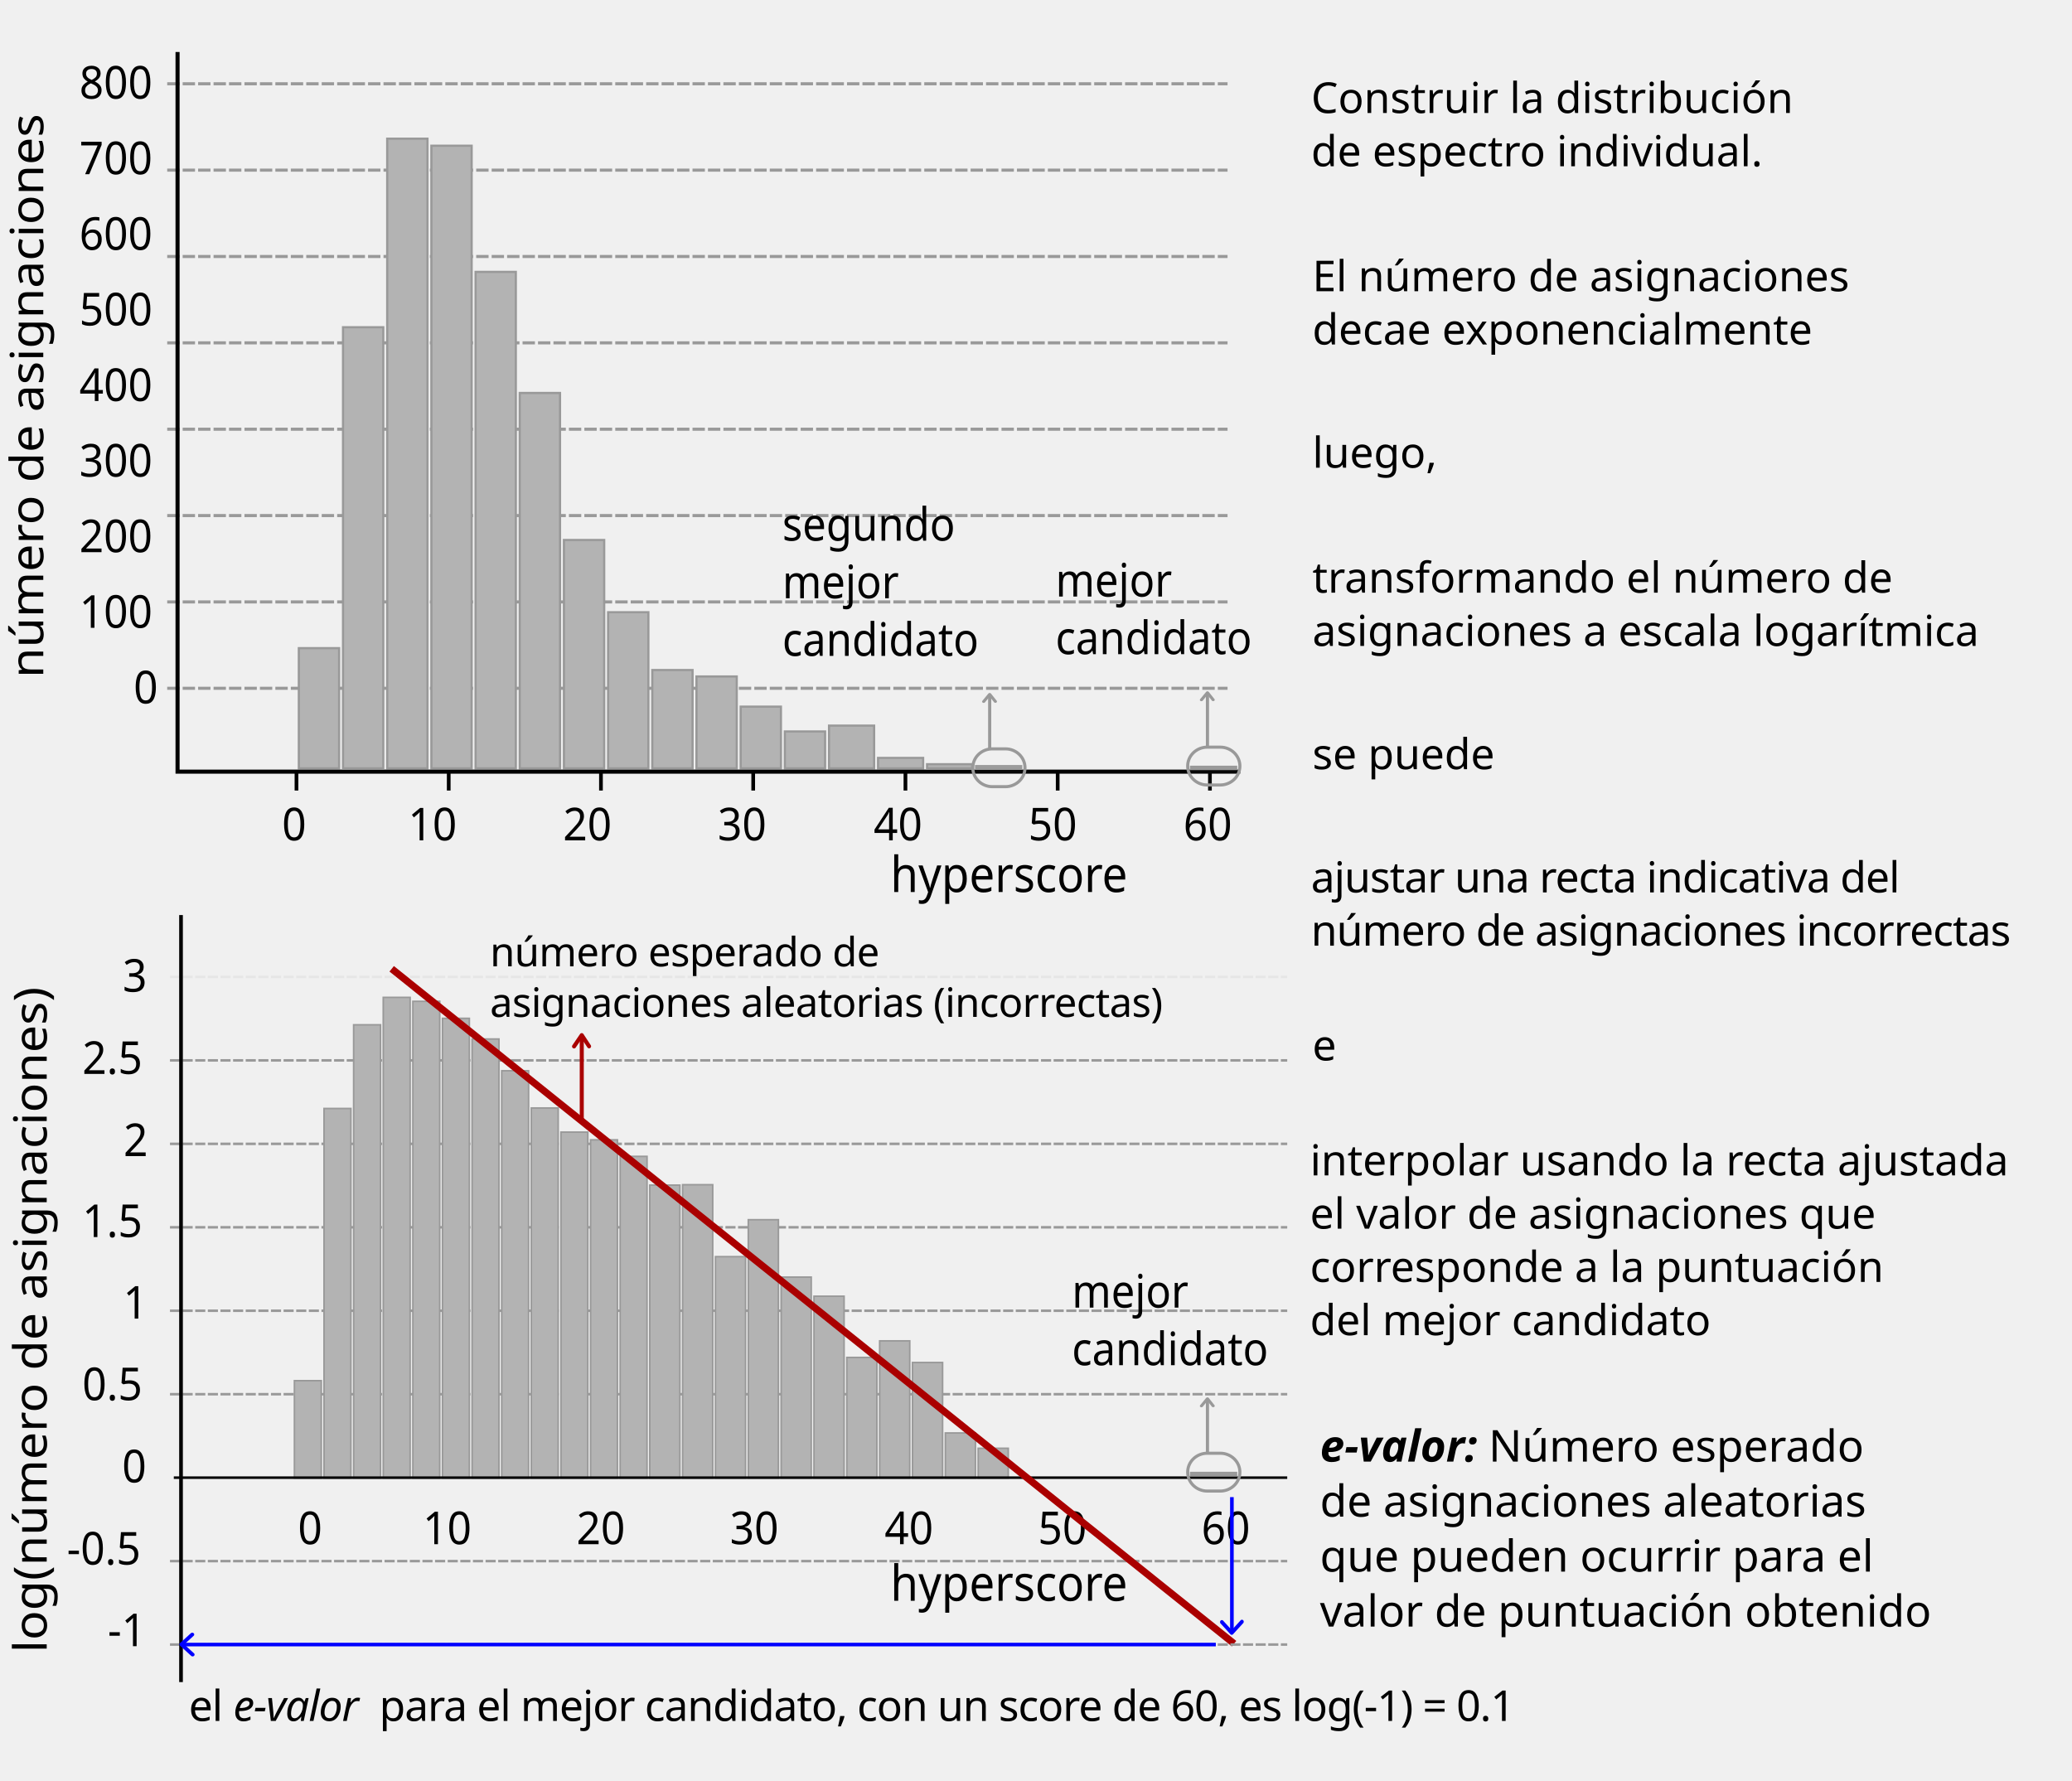
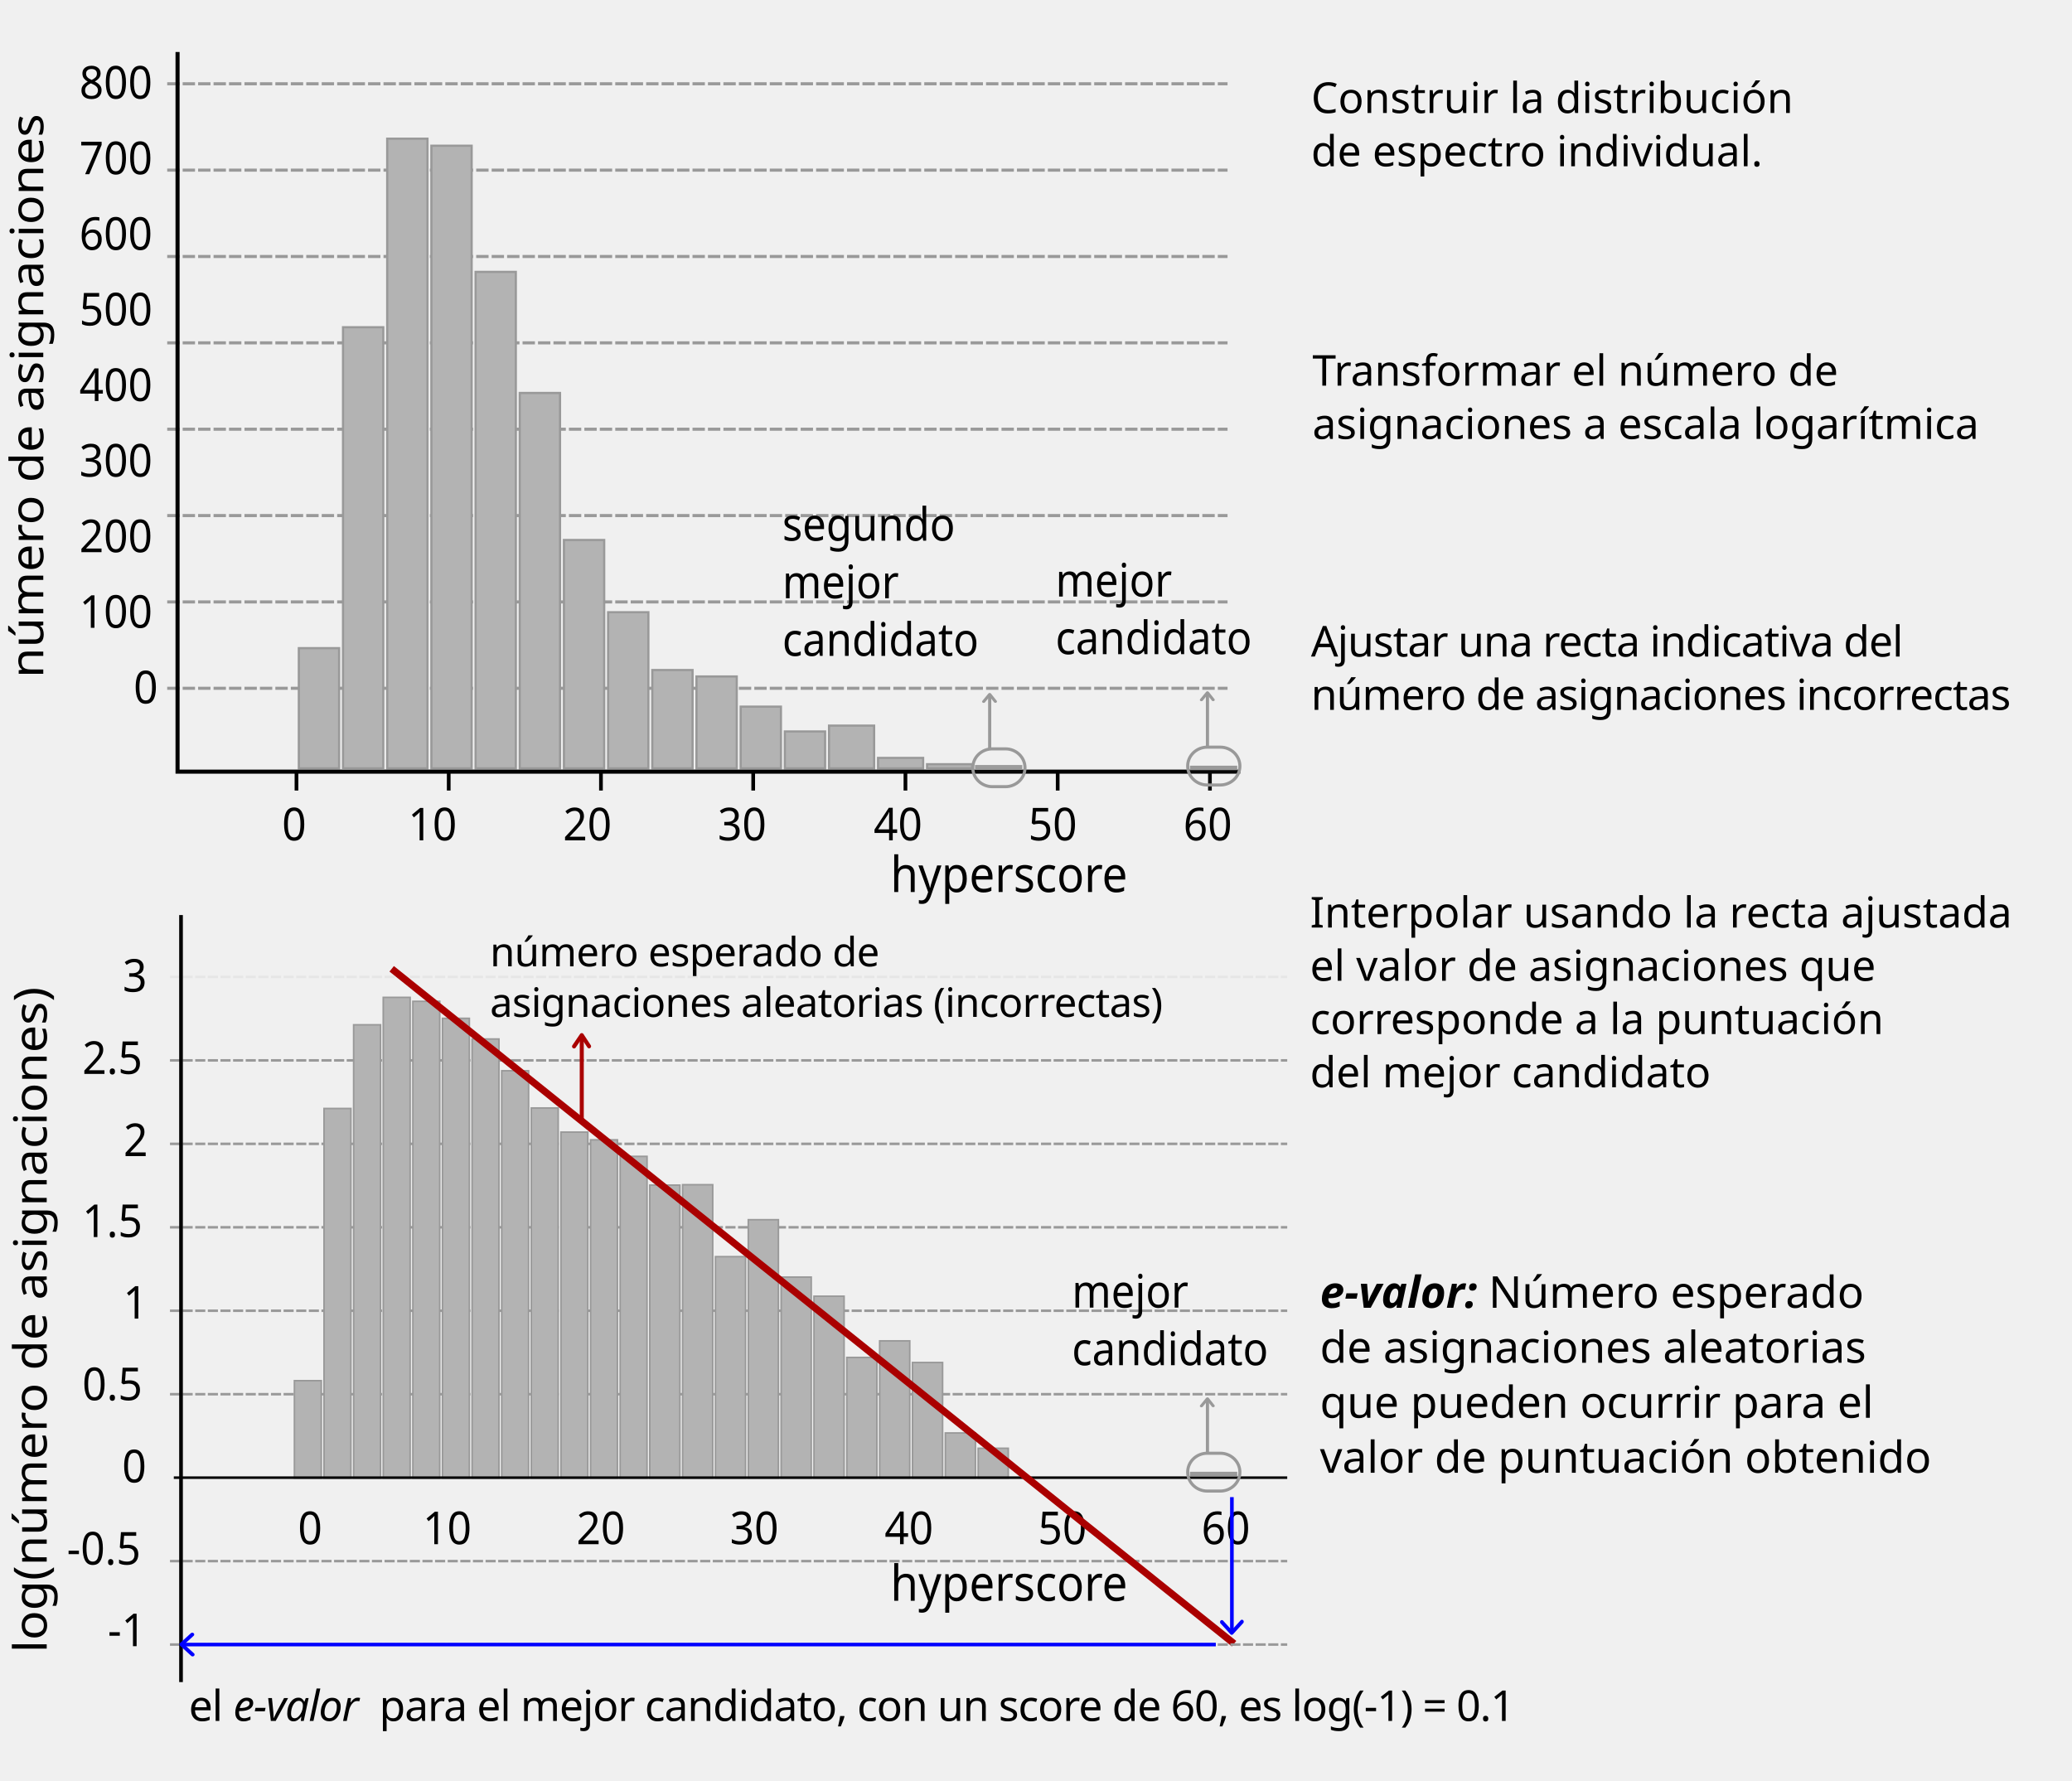
<svg xmlns="http://www.w3.org/2000/svg" width="612.219" height="526.125" id="svg12749" version="1.1">
  <defs id="defs12751">
    </defs>
  <g id="layer1" transform="translate(-70.71875,-349.75)">
    <path id="path14197" d="m 120.939,761.719 330.121,0" style="fill:none;stroke:#999999;stroke-width:0.746;stroke-linecap:butt;stroke-linejoin:miter;stroke-miterlimit:4;stroke-opacity:1;stroke-dasharray:2.984, 0.746;stroke-dashoffset:0" />
    <path style="fill:none;stroke:#999999;stroke-width:0.746;stroke-linecap:butt;stroke-linejoin:miter;stroke-miterlimit:4;stroke-opacity:1;stroke-dasharray:2.984, 0.746;stroke-dashoffset:0" d="m 120.939,737.06 330.121,0" id="path14021" />
    <path id="path14023" d="m 120.939,712.401 330.121,0" style="fill:none;stroke:#999999;stroke-width:0.746;stroke-linecap:butt;stroke-linejoin:miter;stroke-miterlimit:4;stroke-opacity:1;stroke-dasharray:2.984, 0.746;stroke-dashoffset:0" />
    <path style="fill:none;stroke:#999999;stroke-width:0.746;stroke-linecap:butt;stroke-linejoin:miter;stroke-miterlimit:4;stroke-opacity:1;stroke-dasharray:2.984, 0.746;stroke-dashoffset:0" d="m 120.939,687.742 330.121,0" id="path14025" />
    <path id="path14027" d="m 120.939,663.083 330.121,0" style="fill:none;stroke:#999999;stroke-width:0.746;stroke-linecap:butt;stroke-linejoin:miter;stroke-miterlimit:4;stroke-opacity:1;stroke-dasharray:2.984, 0.746;stroke-dashoffset:0" />
    <path style="fill:none;stroke:#e6e6e6;stroke-width:0.746;stroke-linecap:butt;stroke-linejoin:miter;stroke-miterlimit:4;stroke-opacity:1;stroke-dasharray:2.984, 0.746;stroke-dashoffset:0" d="m 120.939,638.424 330.121,0" id="path14029" />
    <rect y="757.718" x="157.709" height="28.759" width="7.941" id="rect14031" style="fill:#b3b3b3;fill-opacity:1;stroke:#999999;stroke-width:0.467;stroke-linecap:square;stroke-linejoin:miter;stroke-miterlimit:4;stroke-opacity:1;stroke-dasharray:none;stroke-dashoffset:0" />
    <rect style="fill:#b3b3b3;fill-opacity:1;stroke:#999999;stroke-width:0.467;stroke-linecap:square;stroke-linejoin:miter;stroke-miterlimit:4;stroke-opacity:1;stroke-dasharray:none;stroke-dashoffset:0" id="rect14033" width="7.941" height="133.913" x="175.209" y="652.565" />
    <rect y="644.463" x="183.959" height="142.014" width="7.941" id="rect14035" style="fill:#b3b3b3;fill-opacity:1;stroke:#999999;stroke-width:0.467;stroke-linecap:square;stroke-linejoin:miter;stroke-miterlimit:4;stroke-opacity:1;stroke-dasharray:none;stroke-dashoffset:0" />
    <rect style="fill:#b3b3b3;fill-opacity:1;stroke:#999999;stroke-width:0.467;stroke-linecap:square;stroke-linejoin:miter;stroke-miterlimit:4;stroke-opacity:1;stroke-dasharray:none;stroke-dashoffset:0" id="rect14037" width="7.941" height="140.851" x="192.709" y="645.627" />
    <rect style="fill:#b3b3b3;fill-opacity:1;stroke:#999999;stroke-width:0.467;stroke-linecap:square;stroke-linejoin:miter;stroke-miterlimit:4;stroke-opacity:1;stroke-dasharray:none;stroke-dashoffset:0" id="rect14039" width="7.941" height="135.824" x="201.459" y="650.654" />
    <rect y="656.76" x="210.209" height="129.718" width="7.941" id="rect14041" style="fill:#b3b3b3;fill-opacity:1;stroke:#999999;stroke-width:0.467;stroke-linecap:square;stroke-linejoin:miter;stroke-miterlimit:4;stroke-opacity:1;stroke-dasharray:none;stroke-dashoffset:0" />
    <rect style="fill:#b3b3b3;fill-opacity:1;stroke:#999999;stroke-width:0.467;stroke-linecap:square;stroke-linejoin:miter;stroke-miterlimit:4;stroke-opacity:1;stroke-dasharray:none;stroke-dashoffset:0" id="rect14043" width="7.941" height="120.33" x="218.959" y="666.147" />
    <rect y="677.144" x="227.709" height="109.334" width="7.941" id="rect14045" style="fill:#b3b3b3;fill-opacity:1;stroke:#999999;stroke-width:0.467;stroke-linecap:square;stroke-linejoin:miter;stroke-miterlimit:4;stroke-opacity:1;stroke-dasharray:none;stroke-dashoffset:0" />
    <rect style="fill:#b3b3b3;fill-opacity:1;stroke:#999999;stroke-width:0.467;stroke-linecap:square;stroke-linejoin:miter;stroke-miterlimit:4;stroke-opacity:1;stroke-dasharray:none;stroke-dashoffset:0" id="rect14047" width="7.941" height="102.202" x="236.46" y="684.275" />
    <rect y="686.558" x="245.21" height="99.919" width="7.941" id="rect14049" style="fill:#b3b3b3;fill-opacity:1;stroke:#999999;stroke-width:0.467;stroke-linecap:square;stroke-linejoin:miter;stroke-miterlimit:4;stroke-opacity:1;stroke-dasharray:none;stroke-dashoffset:0" />
    <rect style="fill:#b3b3b3;fill-opacity:1;stroke:#999999;stroke-width:0.467;stroke-linecap:square;stroke-linejoin:miter;stroke-miterlimit:4;stroke-opacity:1;stroke-dasharray:none;stroke-dashoffset:0" id="rect14051" width="7.941" height="95.033" x="253.96" y="691.445" />
    <rect y="699.936" x="262.71" height="86.542" width="8.894" id="rect14053" style="fill:#b3b3b3;fill-opacity:1;stroke:#999999;stroke-width:0.467;stroke-linecap:square;stroke-linejoin:miter;stroke-miterlimit:4;stroke-opacity:1;stroke-dasharray:none;stroke-dashoffset:0" />
    <rect style="fill:#b3b3b3;fill-opacity:1;stroke:#999999;stroke-width:0.467;stroke-linecap:square;stroke-linejoin:miter;stroke-miterlimit:4;stroke-opacity:1;stroke-dasharray:none;stroke-dashoffset:0" id="rect14055" width="8.894" height="86.663" x="272.413" y="699.815" />
    <rect style="fill:#b3b3b3;fill-opacity:1;stroke:#999999;stroke-width:0.467;stroke-linecap:square;stroke-linejoin:miter;stroke-miterlimit:4;stroke-opacity:1;stroke-dasharray:none;stroke-dashoffset:0" id="rect14097" width="7.941" height="109.185" x="166.459" y="677.293" />
    <rect y="721.072" x="282.117" height="65.406" width="8.894" id="rect14099" style="fill:#b3b3b3;fill-opacity:1;stroke:#999999;stroke-width:0.467;stroke-linecap:square;stroke-linejoin:miter;stroke-miterlimit:4;stroke-opacity:1;stroke-dasharray:none;stroke-dashoffset:0" />
    <rect style="fill:#b3b3b3;fill-opacity:1;stroke:#999999;stroke-width:0.467;stroke-linecap:square;stroke-linejoin:miter;stroke-miterlimit:4;stroke-opacity:1;stroke-dasharray:none;stroke-dashoffset:0" id="rect14101" width="8.894" height="76.318" x="291.82" y="710.16" />
    <rect y="727.117" x="301.524" height="59.361" width="8.894" id="rect14205" style="fill:#b3b3b3;fill-opacity:1;stroke:#999999;stroke-width:0.467;stroke-linecap:square;stroke-linejoin:miter;stroke-miterlimit:4;stroke-opacity:1;stroke-dasharray:none;stroke-dashoffset:0" />
    <rect style="fill:#b3b3b3;fill-opacity:1;stroke:#999999;stroke-width:0.467;stroke-linecap:square;stroke-linejoin:miter;stroke-miterlimit:4;stroke-opacity:1;stroke-dasharray:none;stroke-dashoffset:0" id="rect14207" width="8.894" height="53.708" x="311.227" y="732.769" />
    <rect y="750.857" x="320.93" height="35.621" width="8.894" id="rect14209" style="fill:#b3b3b3;fill-opacity:1;stroke:#999999;stroke-width:0.467;stroke-linecap:square;stroke-linejoin:miter;stroke-miterlimit:4;stroke-opacity:1;stroke-dasharray:none;stroke-dashoffset:0" />
    <rect style="fill:#b3b3b3;fill-opacity:1;stroke:#999999;stroke-width:0.467;stroke-linecap:square;stroke-linejoin:miter;stroke-miterlimit:4;stroke-opacity:1;stroke-dasharray:none;stroke-dashoffset:0" id="rect14211" width="8.894" height="40.52" x="330.634" y="745.958" />
    <rect y="752.353" x="340.337" height="34.125" width="8.894" id="rect14213" style="fill:#b3b3b3;fill-opacity:1;stroke:#999999;stroke-width:0.467;stroke-linecap:square;stroke-linejoin:miter;stroke-miterlimit:4;stroke-opacity:1;stroke-dasharray:none;stroke-dashoffset:0" />
    <rect style="fill:#b3b3b3;fill-opacity:1;stroke:#999999;stroke-width:0.467;stroke-linecap:square;stroke-linejoin:miter;stroke-miterlimit:4;stroke-opacity:1;stroke-dasharray:none;stroke-dashoffset:0" id="rect14215" width="8.894" height="13.304" x="350.041" y="773.174" />
    <rect y="777.696" x="359.744" height="8.782" width="8.894" id="rect14217" style="fill:#b3b3b3;fill-opacity:1;stroke:#999999;stroke-width:0.467;stroke-linecap:square;stroke-linejoin:miter;stroke-miterlimit:4;stroke-opacity:1;stroke-dasharray:none;stroke-dashoffset:0" />
    <path id="path14015" d="m 120.939,811.037 330.121,0" style="fill:none;stroke:#999999;stroke-width:0.746;stroke-linecap:butt;stroke-linejoin:miter;stroke-miterlimit:4;stroke-opacity:1;stroke-dasharray:2.984, 0.746;stroke-dashoffset:0" />
    <text transform="matrix(0,-1.032812,0.96823,0,0,0)" xml:space="preserve" style="font-size:57.395px;font-style:normal;font-weight:normal;line-height:125%;letter-spacing:0px;word-spacing:0px;fill:#000000;fill-opacity:1;stroke:none;font-family:Sans" x="-811.495" y="87.292" id="text14077">
      <tspan id="tspan14079" x="-811.495" y="87.292" style="font-size:14px">log(número de asignaciones)</tspan>
    </text>
    <text id="text14093" y="785.567" x="349.613" style="font-size:14px;font-style:normal;font-weight:normal;line-height:125%;letter-spacing:0px;word-spacing:0px;fill:#000000;fill-opacity:1;stroke:none;font-family:Sans" xml:space="preserve" transform="scale(0.9547899,1.047351)">
      <tspan style="font-size:14px" y="785.567" x="349.613" id="tspan14095">hyperscore</tspan>
    </text>
    <text transform="scale(0.96823,1.032812)" id="text14057" y="780.426" x="163.949" style="font-size:13px;font-style:normal;font-weight:normal;line-height:125%;letter-spacing:0px;word-spacing:0px;fill:#000000;fill-opacity:1;stroke:none;font-family:Sans" xml:space="preserve">
      <tspan style="font-size:13px" y="780.426" x="163.949" id="tspan14059">0</tspan>
    </text>
    <text transform="scale(0.96823,1.032812)" xml:space="preserve" style="font-size:13px;font-style:normal;font-weight:normal;line-height:125%;letter-spacing:0px;word-spacing:0px;fill:#000000;fill-opacity:1;stroke:none;font-family:Sans" x="202.073" y="780.426" id="text14061">
      <tspan id="tspan14063" x="202.073" y="780.426" style="font-size:13px">10</tspan>
    </text>
    <text transform="scale(0.96823,1.032812)" id="text14065" y="780.426" x="248.95" style="font-size:13px;font-style:normal;font-weight:normal;line-height:125%;letter-spacing:0px;word-spacing:0px;fill:#000000;fill-opacity:1;stroke:none;font-family:Sans" xml:space="preserve">
      <tspan style="font-size:13px" y="780.426" x="248.95" id="tspan14067">20</tspan>
    </text>
    <text transform="scale(0.96823,1.032812)" xml:space="preserve" style="font-size:13px;font-style:normal;font-weight:normal;line-height:125%;letter-spacing:0px;word-spacing:0px;fill:#000000;fill-opacity:1;stroke:none;font-family:Sans" x="295.789" y="780.426" id="text14069">
      <tspan id="tspan14071" x="295.789" y="780.426" style="font-size:13px">30</tspan>
    </text>
    <text transform="scale(0.96823,1.032812)" id="text14073" y="780.426" x="342.984" style="font-size:13px;font-style:normal;font-weight:normal;line-height:125%;letter-spacing:0px;word-spacing:0px;fill:#000000;fill-opacity:1;stroke:none;font-family:Sans" xml:space="preserve">
      <tspan style="font-size:13px" y="780.426" x="342.984" id="tspan14075">40</tspan>
    </text>
    <text id="text14103" y="780.426" x="389.811" style="font-size:13px;font-style:normal;font-weight:normal;line-height:125%;letter-spacing:0px;word-spacing:0px;fill:#000000;fill-opacity:1;stroke:none;font-family:Sans" xml:space="preserve" transform="scale(0.96823,1.032812)">
      <tspan style="font-size:13px" y="780.426" x="389.811" id="tspan14105">50</tspan>
    </text>
    <text xml:space="preserve" style="font-size:13px;font-style:normal;font-weight:normal;line-height:125%;letter-spacing:0px;word-spacing:0px;fill:#000000;fill-opacity:1;stroke:none;font-family:Sans" x="439.683" y="780.426" id="text14107" transform="scale(0.96823,1.032812)">
      <tspan id="tspan14109" x="439.683" y="780.426" style="font-size:13px">60</tspan>
    </text>
    <path style="fill:none;stroke:#000000;stroke-width:0.746px;stroke-linecap:butt;stroke-linejoin:miter;stroke-opacity:1" d="m 122.074,786.378 328.986,0" id="path14189" />
    <text xml:space="preserve" style="font-size:13px;font-style:normal;font-weight:normal;line-height:125%;letter-spacing:0px;word-spacing:0px;fill:#000000;fill-opacity:1;stroke:none;font-family:Sans" x="93.454" y="786.261" id="text14238" transform="scale(0.96823,1.032812)">
      <tspan id="tspan14240" x="93.454" y="786.261" style="font-size:13px">-0.5</tspan>
    </text>
    <path style="fill:none;stroke:#aa0000;stroke-width:2.089;stroke-linecap:butt;stroke-linejoin:miter;stroke-miterlimit:4;stroke-opacity:1;stroke-dasharray:none" d="m 186.452,636.02 248.898,199.414" id="path14242" />
    <path style="fill:none;stroke:#999999;stroke-width:0.746;stroke-linecap:butt;stroke-linejoin:miter;stroke-miterlimit:4;stroke-opacity:1;stroke-dasharray:2.984, 0.746;stroke-dashoffset:0" d="m 120.939,835.696 330.121,0" id="path14244" />
    <path id="path14091" d="m 124.206,620.68 0,225.56" style="fill:none;stroke:#000000;stroke-width:1.086;stroke-linecap:square;stroke-linejoin:miter;stroke-miterlimit:4;stroke-opacity:1;stroke-dasharray:none" />
    <text transform="scale(0.96823,1.032812)" id="text14127" y="762.745" x="110.294" style="font-size:13px;font-style:normal;font-weight:normal;line-height:125%;letter-spacing:0px;word-spacing:0px;fill:#000000;fill-opacity:1;stroke:none;font-family:Sans" xml:space="preserve">
      <tspan style="font-size:13px" y="762.745" x="110.294" id="tspan14129">0</tspan>
    </text>
    <text xml:space="preserve" style="font-size:13px;font-style:normal;font-weight:normal;line-height:125%;letter-spacing:0px;word-spacing:0px;fill:#000000;fill-opacity:1;stroke:none;font-family:Sans" x="98.151" y="739.23" id="text14131" transform="scale(0.96823,1.032812)">
      <tspan id="tspan14133" x="98.151" y="739.23" style="font-size:13px">0.5</tspan>
    </text>
    <text transform="scale(0.96823,1.032812)" id="text14135" y="715.899" x="110.631" style="font-size:13px;font-style:normal;font-weight:normal;line-height:125%;letter-spacing:0px;word-spacing:0px;fill:#000000;fill-opacity:1;stroke:none;font-family:Sans" xml:space="preserve">
      <tspan style="font-size:13px" y="715.899" x="110.631" id="tspan14137">1</tspan>
    </text>
    <text xml:space="preserve" style="font-size:13px;font-style:normal;font-weight:normal;line-height:125%;letter-spacing:0px;word-spacing:0px;fill:#000000;fill-opacity:1;stroke:none;font-family:Sans" x="98.151" y="692.555" id="text14139" transform="scale(0.96823,1.032812)">
      <tspan id="tspan14141" x="98.151" y="692.555" style="font-size:13px">1.5</tspan>
    </text>
    <text transform="scale(0.96823,1.032812)" id="text14143" y="669.396" x="110.732" style="font-size:13px;font-style:normal;font-weight:normal;line-height:125%;letter-spacing:0px;word-spacing:0px;fill:#000000;fill-opacity:1;stroke:none;font-family:Sans" xml:space="preserve">
      <tspan style="font-size:13px" y="669.396" x="110.732" id="tspan14191">2</tspan>
    </text>
    <text xml:space="preserve" style="font-size:13px;font-style:normal;font-weight:normal;line-height:125%;letter-spacing:0px;word-spacing:0px;fill:#000000;fill-opacity:1;stroke:none;font-family:Sans" x="98.151" y="645.88" id="text14147" transform="scale(0.96823,1.032812)">
      <tspan id="tspan14149" x="98.151" y="645.88" style="font-size:13px">2.5</tspan>
      <tspan x="98.151" y="662.13" style="font-size:13px" id="tspan14195" />
    </text>
    <text transform="scale(0.96823,1.032812)" id="text14199" y="622.365" x="110.472" style="font-size:13px;font-style:normal;font-weight:normal;line-height:125%;letter-spacing:0px;word-spacing:0px;fill:#000000;fill-opacity:1;stroke:none;font-family:Sans" xml:space="preserve">
      <tspan style="font-size:13px" y="622.365" x="110.472" id="tspan14201">3</tspan>
      <tspan id="tspan14203" style="font-size:13px" y="638.615" x="110.472" />
    </text>
    <text transform="scale(0.96823,1.032812)" id="text14246" y="809.604" x="105.933" style="font-size:13px;font-style:normal;font-weight:normal;line-height:125%;letter-spacing:0px;word-spacing:0px;fill:#000000;fill-opacity:1;stroke:none;font-family:Sans" xml:space="preserve">
      <tspan style="font-size:13px" y="809.604" x="105.933" id="tspan14250">-1</tspan>
    </text>
    <g id="g14258" style="stroke:#0000ff;stroke-width:1.434;stroke-miterlimit:4;stroke-dasharray:none" transform="matrix(0.7460648,0,0,0.816544,-38.33297,177.4759)">
      <path id="path14254" d="m 634.049,752.753 0,49.147" style="fill:none;stroke:#0000ff;stroke-width:1.434;stroke-linecap:butt;stroke-linejoin:miter;stroke-miterlimit:4;stroke-opacity:1;stroke-dasharray:none" />
      <path id="path14256" d="m 630.072,797.961 3.914,3.914 4.041,-4.041" style="fill:none;stroke:#0000ff;stroke-width:1.434;stroke-linecap:round;stroke-linejoin:round;stroke-miterlimit:4;stroke-opacity:1;stroke-dasharray:none" />
    </g>
    <g transform="matrix(0,0.7460648,-0.816544,0,779.0934,362.6539)" style="stroke:#0000ff;stroke-width:1.434;stroke-miterlimit:4;stroke-dasharray:none" id="g14262">
      <path style="fill:none;stroke:#0000ff;stroke-width:1.434;stroke-linecap:butt;stroke-linejoin:miter;stroke-miterlimit:4;stroke-opacity:1;stroke-dasharray:none" d="m 634.049,427.578 0,374.322" id="path14264" />
      <path style="fill:none;stroke:#0000ff;stroke-width:1.434;stroke-linecap:round;stroke-linejoin:round;stroke-miterlimit:4;stroke-opacity:1;stroke-dasharray:none" d="m 630.072,797.961 3.914,3.914 4.041,-4.041" id="path14266" />
    </g>
-     <text xml:space="preserve" style="font-size:12.59px;font-style:normal;font-weight:normal;line-height:125%;letter-spacing:0px;word-spacing:0px;fill:#000000;fill-opacity:1;stroke:none;font-family:Sans;-inkscape-font-specification:Sans" x="458.134" y="383.139" id="text14268">
+     <text xml:space="preserve" style="font-style:normal;font-weight:normal;font-size:12.59px;line-height:125%;font-family:Sans;-inkscape-font-specification:Sans;letter-spacing:0px;word-spacing:0px;fill:#000000;fill-opacity:1;stroke:none" x="458.134" y="383.139" id="text14268">
      <tspan id="tspan14270" x="458.134" y="383.139">Construir la distribución</tspan>
      <tspan x="458.134" y="398.877" id="tspan14274">de espectro individual.</tspan>
      <tspan x="458.134" y="414.615" id="tspan14272" />
    </text>
-     <text id="text14276" y="524.873" x="458.491" style="font-size:12.59px;font-style:normal;font-weight:normal;line-height:125%;letter-spacing:0px;word-spacing:0px;fill:#000000;fill-opacity:1;stroke:none;font-family:Sans;-inkscape-font-specification:Sans" xml:space="preserve">
-       <tspan id="tspan14280" y="524.873" x="458.491">transformando el número de</tspan>
-       <tspan y="540.611" x="458.491" id="tspan14286">asignaciones a escala logarítmica</tspan>
-       <tspan id="tspan14282" y="556.349" x="458.491" />
-     </text>
-     <text xml:space="preserve" style="font-size:12.59px;font-style:normal;font-weight:normal;line-height:125%;letter-spacing:-0.22px;word-spacing:-0.18px;fill:#000000;fill-opacity:1;stroke:none;font-family:Sans;-inkscape-font-specification:Sans" x="458.073" y="613.444" id="text14288">
-       <tspan id="tspan14292" x="458.073" y="613.444">ajustar una recta indicativa del</tspan>
-       <tspan x="458.073" y="629.182" id="tspan14298">número de asignaciones incorrectas</tspan>
-       <tspan x="458.073" y="644.92" id="tspan14294" />
-     </text>
-     <text id="text14300" y="697.06" x="457.795" style="font-size:12.59px;font-style:normal;font-weight:normal;line-height:125%;letter-spacing:0px;word-spacing:0px;fill:#000000;fill-opacity:1;stroke:none;font-family:Sans;-inkscape-font-specification:Sans" xml:space="preserve">
-       <tspan id="tspan14306" y="697.06" x="457.795">interpolar usando la recta ajustada</tspan>
-       <tspan y="712.798" x="457.795" id="tspan14313">el valor de asignaciones que </tspan>
-       <tspan y="728.537" x="457.795" id="tspan14315">corresponde a la puntuación</tspan>
-       <tspan y="744.275" x="457.795" id="tspan14342">del mejor candidato</tspan>
+     <text id="text14276" y="463.701" x="458.491" style="font-style:normal;font-weight:normal;font-size:12.59px;line-height:125%;font-family:Sans;-inkscape-font-specification:Sans;letter-spacing:0px;word-spacing:0px;fill:#000000;fill-opacity:1;stroke:none" xml:space="preserve">
+       <tspan id="tspan14280" y="463.701" x="458.491">Transformar el número de</tspan>
+       <tspan y="479.439" x="458.491" id="tspan14286">asignaciones a escala logarítmica</tspan>
+       <tspan id="tspan14282" y="495.177" x="458.491" />
+     </text>
+     <text xml:space="preserve" style="font-style:normal;font-weight:normal;font-size:12.59px;line-height:125%;font-family:Sans;-inkscape-font-specification:Sans;letter-spacing:-0.22px;word-spacing:-0.18px;fill:#000000;fill-opacity:1;stroke:none" x="458.073" y="543.759" id="text14288">
+       <tspan id="tspan14292" x="458.073" y="543.759">Ajustar una recta indicativa del</tspan>
+       <tspan x="458.073" y="559.497" id="tspan14298">número de asignaciones incorrectas</tspan>
+       <tspan x="458.073" y="575.235" id="tspan14294" />
+     </text>
+     <text id="text14300" y="623.817" x="457.795" style="font-style:normal;font-weight:normal;font-size:12.59px;line-height:125%;font-family:Sans;-inkscape-font-specification:Sans;letter-spacing:0px;word-spacing:0px;fill:#000000;fill-opacity:1;stroke:none" xml:space="preserve">
+       <tspan id="tspan14306" y="623.817" x="457.795">Interpolar usando la recta ajustada</tspan>
+       <tspan y="639.555" x="457.795" id="tspan14313">el valor de asignaciones que </tspan>
+       <tspan y="655.293" x="457.795" id="tspan14315">corresponde a la puntuación</tspan>
+       <tspan y="671.031" x="457.795" id="tspan14342">del mejor candidato</tspan>
    </text>
    <text xml:space="preserve" style="font-size:12.59px;font-style:normal;font-weight:normal;line-height:125%;letter-spacing:-0.25px;word-spacing:-0.51px;fill:#000000;fill-opacity:1;stroke:none;font-family:Sans;-inkscape-font-specification:Sans" x="126.503" y="858.262" id="text14317">
      <tspan x="126.503" y="858.262" id="tspan14330">el <tspan style="font-style:italic" id="tspan9695">e-valor</tspan>  para el mejor candidato, con un score de 60, es log(-1) = 0.1</tspan>
    </text>
    <flowRoot xml:space="preserve" id="flowRoot14332" style="font-size:40px;font-style:normal;font-weight:normal;line-height:125%;letter-spacing:0px;word-spacing:0px;fill:#000000;fill-opacity:1;stroke:none;font-family:Sans;-inkscape-font-specification:Sans">
      <flowRegion id="flowRegion14334">
        <rect id="rect14336" width="1103.086" height="826.305" x="-167.685" y="155.347" />
      </flowRegion>
      <flowPara id="flowPara14338" />
    </flowRoot>
    <g id="g14617" transform="translate(-5.535714,0)">
      <g transform="matrix(0.7460648,0,0,0.7460648,12.07179,214.2758)" id="g14348">
        <path style="fill:none;stroke:#aa0000;stroke-width:1.6;stroke-linecap:butt;stroke-linejoin:miter;stroke-miterlimit:4;stroke-opacity:1;stroke-dasharray:none" d="m 316.429,625.219 0,-32.852" id="path14344" />
        <path style="fill:none;stroke:#aa0000;stroke-width:1.6;stroke-linecap:round;stroke-linejoin:round;stroke-miterlimit:4;stroke-opacity:1;stroke-dasharray:none" d="m 319.326,595.986 -2.902,-4.426 -3.048,4.471" id="path14346" />
      </g>
    </g>
    <text xml:space="preserve" style="font-size:11.95px;font-style:normal;font-weight:normal;line-height:125%;letter-spacing:-0.138px;word-spacing:-1.498px;fill:#000000;fill-opacity:1;stroke:none;font-family:Sans;-inkscape-font-specification:Sans" x="215.487" y="635.286" id="text14352">
      <tspan id="tspan14354" x="215.487" y="635.286">número esperado de </tspan>
      <tspan x="215.487" y="650.223" id="tspan14356">asignaciones aleatorias (incorrectas)</tspan>
    </text>
    <text transform="scale(0.9547899,1.047351)" xml:space="preserve" style="font-style:normal;font-weight:normal;font-size:14px;line-height:125%;font-family:Sans;letter-spacing:0px;word-spacing:0px;fill:#000000;fill-opacity:1;stroke:none" x="349.613" y="585.601" id="text13123">
      <tspan id="tspan13125" x="349.613" y="585.601" style="font-size:14px">hyperscore</tspan>
    </text>
    <path style="fill:none;stroke:#999999;stroke-width:0.913;stroke-linecap:butt;stroke-linejoin:miter;stroke-miterlimit:4;stroke-dasharray:3.652, 0.913;stroke-dashoffset:0;stroke-opacity:1" d="m 120.125,553.126 313.302,0" id="path13939" />
    <path id="path13941" d="m 120.125,527.609 313.302,0" style="fill:none;stroke:#999999;stroke-width:0.913;stroke-linecap:butt;stroke-linejoin:miter;stroke-miterlimit:4;stroke-dasharray:3.652, 0.913;stroke-dashoffset:0;stroke-opacity:1" />
    <path style="fill:none;stroke:#999999;stroke-width:0.913;stroke-linecap:butt;stroke-linejoin:miter;stroke-miterlimit:4;stroke-dasharray:3.652, 0.913;stroke-dashoffset:0;stroke-opacity:1" d="m 120.125,502.092 313.302,0" id="path13943" />
    <path id="path13945" d="m 120.125,476.574 313.302,0" style="fill:none;stroke:#999999;stroke-width:0.913;stroke-linecap:butt;stroke-linejoin:miter;stroke-miterlimit:4;stroke-dasharray:3.652, 0.913;stroke-dashoffset:0;stroke-opacity:1" />
    <path style="fill:none;stroke:#999999;stroke-width:0.913;stroke-linecap:butt;stroke-linejoin:miter;stroke-miterlimit:4;stroke-dasharray:3.652, 0.913;stroke-dashoffset:0;stroke-opacity:1" d="m 120.125,451.057 313.302,0" id="path13947" />
    <path id="path13949" d="m 120.125,425.54 313.302,0" style="fill:none;stroke:#999999;stroke-width:0.913;stroke-linecap:butt;stroke-linejoin:miter;stroke-miterlimit:4;stroke-dasharray:3.652, 0.913;stroke-dashoffset:0;stroke-opacity:1" />
    <path style="fill:none;stroke:#999999;stroke-width:0.913;stroke-linecap:butt;stroke-linejoin:miter;stroke-miterlimit:4;stroke-dasharray:3.652, 0.913;stroke-dashoffset:0;stroke-opacity:1" d="m 120.125,400.022 313.302,0" id="path13951" />
    <path id="path13953" d="m 120.125,374.505 313.302,0" style="fill:none;stroke:#999999;stroke-width:0.913;stroke-linecap:butt;stroke-linejoin:miter;stroke-miterlimit:4;stroke-dasharray:3.652, 0.913;stroke-dashoffset:0;stroke-opacity:1" />
    <rect style="fill:#b3b3b3;fill-opacity:1;stroke:#999999;stroke-width:0.647;stroke-linecap:square;stroke-linejoin:miter;stroke-miterlimit:4;stroke-dasharray:none;stroke-dashoffset:0;stroke-opacity:1" id="rect7823" width="11.898" height="35.522" x="159.017" y="541.266" />
    <rect y="390.728" x="185.126" height="186.061" width="11.898" id="rect7827" style="fill:#b3b3b3;fill-opacity:1;stroke:#999999;stroke-width:0.647;stroke-linecap:square;stroke-linejoin:miter;stroke-miterlimit:4;stroke-dasharray:none;stroke-dashoffset:0;stroke-opacity:1" />
    <rect style="fill:#b3b3b3;fill-opacity:1;stroke:#999999;stroke-width:0.647;stroke-linecap:square;stroke-linejoin:miter;stroke-miterlimit:4;stroke-dasharray:none;stroke-dashoffset:0;stroke-opacity:1" id="rect7829" width="11.898" height="183.985" x="198.181" y="392.804" />
    <rect y="430.085" x="211.235" height="146.704" width="11.898" id="rect7831" style="fill:#b3b3b3;fill-opacity:1;stroke:#999999;stroke-width:0.647;stroke-linecap:square;stroke-linejoin:miter;stroke-miterlimit:4;stroke-dasharray:none;stroke-dashoffset:0;stroke-opacity:1" />
    <rect y="465.862" x="224.29" height="110.926" width="11.898" id="rect7833" style="fill:#b3b3b3;fill-opacity:1;stroke:#999999;stroke-width:0.647;stroke-linecap:square;stroke-linejoin:miter;stroke-miterlimit:4;stroke-dasharray:none;stroke-dashoffset:0;stroke-opacity:1" />
    <rect style="fill:#b3b3b3;fill-opacity:1;stroke:#999999;stroke-width:0.647;stroke-linecap:square;stroke-linejoin:miter;stroke-miterlimit:4;stroke-dasharray:none;stroke-dashoffset:0;stroke-opacity:1" id="rect7835" width="11.898" height="67.481" x="237.345" y="509.307" />
    <rect y="530.652" x="250.399" height="46.137" width="11.898" id="rect7837" style="fill:#b3b3b3;fill-opacity:1;stroke:#999999;stroke-width:0.647;stroke-linecap:square;stroke-linejoin:miter;stroke-miterlimit:4;stroke-dasharray:none;stroke-dashoffset:0;stroke-opacity:1" />
    <rect style="fill:#b3b3b3;fill-opacity:1;stroke:#999999;stroke-width:0.647;stroke-linecap:square;stroke-linejoin:miter;stroke-miterlimit:4;stroke-dasharray:none;stroke-dashoffset:0;stroke-opacity:1" id="rect7839" width="11.898" height="29.054" x="263.454" y="547.734" />
    <rect y="549.638" x="276.508" height="27.15" width="11.898" id="rect7841" style="fill:#b3b3b3;fill-opacity:1;stroke:#999999;stroke-width:0.647;stroke-linecap:square;stroke-linejoin:miter;stroke-miterlimit:4;stroke-dasharray:none;stroke-dashoffset:0;stroke-opacity:1" />
    <rect style="fill:#b3b3b3;fill-opacity:1;stroke:#999999;stroke-width:0.647;stroke-linecap:square;stroke-linejoin:miter;stroke-miterlimit:4;stroke-dasharray:none;stroke-dashoffset:0;stroke-opacity:1" id="rect7843" width="11.898" height="18.235" x="289.563" y="558.553" />
    <rect y="565.887" x="302.617" height="10.902" width="11.898" id="rect7845" style="fill:#b3b3b3;fill-opacity:1;stroke:#999999;stroke-width:0.647;stroke-linecap:square;stroke-linejoin:miter;stroke-miterlimit:4;stroke-dasharray:none;stroke-dashoffset:0;stroke-opacity:1" />
    <rect style="fill:#b3b3b3;fill-opacity:1;stroke:#999999;stroke-width:0.647;stroke-linecap:square;stroke-linejoin:miter;stroke-miterlimit:4;stroke-dasharray:none;stroke-dashoffset:0;stroke-opacity:1" id="rect7847" width="13.326" height="12.629" x="315.672" y="564.159" />
    <rect y="573.701" x="330.155" height="3.087" width="13.326" id="rect7849" style="fill:#b3b3b3;fill-opacity:1;stroke:#999999;stroke-width:0.647;stroke-linecap:square;stroke-linejoin:miter;stroke-miterlimit:4;stroke-dasharray:none;stroke-dashoffset:0;stroke-opacity:1" />
    <text id="text8058" y="86.248" x="-532.589" style="font-style:normal;font-weight:normal;font-size:57.395px;line-height:125%;font-family:Sans;letter-spacing:0px;word-spacing:0px;fill:#000000;fill-opacity:1;stroke:none" xml:space="preserve" transform="matrix(0,-1.032812,0.96823,0,0,0)">
      <tspan style="font-size:14px" y="86.248" x="-532.589" id="tspan8060">número de asignaciones</tspan>
    </text>
    <path style="fill:none;stroke:#000000;stroke-width:1.092px;stroke-linecap:butt;stroke-linejoin:miter;stroke-opacity:1" d="m 158.318,583.345 0,-5.995" id="path7984" />
    <path id="path7988" d="m 203.302,583.345 0,-5.995" style="fill:none;stroke:#000000;stroke-width:1.092px;stroke-linecap:butt;stroke-linejoin:miter;stroke-opacity:1" />
    <path style="fill:none;stroke:#000000;stroke-width:1.092px;stroke-linecap:butt;stroke-linejoin:miter;stroke-opacity:1" d="m 248.285,583.345 0,-5.995" id="path7996" />
    <path id="path8016" d="m 293.269,583.345 0,-5.995" style="fill:none;stroke:#000000;stroke-width:1.092px;stroke-linecap:butt;stroke-linejoin:miter;stroke-opacity:1" />
    <path id="path8026" d="m 338.252,583.345 0,-5.995" style="fill:none;stroke:#000000;stroke-width:1.092px;stroke-linecap:butt;stroke-linejoin:miter;stroke-opacity:1" />
    <path style="fill:none;stroke:#000000;stroke-width:1.203;stroke-linecap:square;stroke-linejoin:miter;stroke-miterlimit:4;stroke-dasharray:none;stroke-opacity:1" d="m 123.18,365.717 0,212.044 313.385,0" id="path7819" />
    <rect y="446.445" x="172.072" height="130.343" width="11.898" id="rect13127" style="fill:#b3b3b3;fill-opacity:1;stroke:#999999;stroke-width:0.647;stroke-linecap:square;stroke-linejoin:miter;stroke-miterlimit:4;stroke-dasharray:none;stroke-dashoffset:0;stroke-opacity:1" />
    <rect style="fill:#b3b3b3;fill-opacity:1;stroke:#999999;stroke-width:0.647;stroke-linecap:square;stroke-linejoin:miter;stroke-miterlimit:4;stroke-dasharray:none;stroke-dashoffset:0;stroke-opacity:1" id="rect13897" width="13.326" height="1.222" x="344.638" y="575.566" />
    <rect ry="0" rx="5.795" y="576.126" x="359.121" height="0.662" width="13.326" id="rect13899" style="fill:#b3b3b3;fill-opacity:1;stroke:#999999;stroke-width:0.647;stroke-linecap:square;stroke-linejoin:miter;stroke-miterlimit:4;stroke-dasharray:none;stroke-dashoffset:0;stroke-opacity:1" />
    <text xml:space="preserve" style="font-style:normal;font-weight:normal;font-size:13px;line-height:125%;font-family:Sans;letter-spacing:0px;word-spacing:0px;fill:#000000;fill-opacity:1;stroke:none" x="159.091" y="579.06" id="text8034" transform="scale(0.96823,1.032812)">
      <tspan id="tspan8036" x="159.091" y="579.06" style="font-size:13px">0</tspan>
    </text>
    <text id="text8038" y="579.06" x="197.595" style="font-style:normal;font-weight:normal;font-size:13px;line-height:125%;font-family:Sans;letter-spacing:0px;word-spacing:0px;fill:#000000;fill-opacity:1;stroke:none" xml:space="preserve" transform="scale(0.96823,1.032812)">
      <tspan style="font-size:13px" y="579.06" x="197.595" id="tspan8040">10</tspan>
    </text>
    <text xml:space="preserve" style="font-style:normal;font-weight:normal;font-size:13px;line-height:125%;font-family:Sans;letter-spacing:0px;word-spacing:0px;fill:#000000;fill-opacity:1;stroke:none" x="244.852" y="579.06" id="text8042" transform="scale(0.96823,1.032812)">
      <tspan id="tspan8044" x="244.852" y="579.06" style="font-size:13px">20</tspan>
    </text>
    <text id="text8046" y="579.06" x="292.071" style="font-style:normal;font-weight:normal;font-size:13px;line-height:125%;font-family:Sans;letter-spacing:0px;word-spacing:0px;fill:#000000;fill-opacity:1;stroke:none" xml:space="preserve" transform="scale(0.96823,1.032812)">
      <tspan style="font-size:13px" y="579.06" x="292.071" id="tspan8048">30</tspan>
    </text>
    <text xml:space="preserve" style="font-style:normal;font-weight:normal;font-size:13px;line-height:125%;font-family:Sans;letter-spacing:0px;word-spacing:0px;fill:#000000;fill-opacity:1;stroke:none" x="339.646" y="579.06" id="text8050" transform="scale(0.96823,1.032812)">
      <tspan id="tspan8052" x="339.646" y="579.06" style="font-size:13px">40</tspan>
    </text>
    <text transform="scale(0.96823,1.032812)" xml:space="preserve" style="font-style:normal;font-weight:normal;font-size:13px;line-height:125%;font-family:Sans;letter-spacing:0px;word-spacing:0px;fill:#000000;fill-opacity:1;stroke:none" x="386.853" y="579.06" id="text13917">
      <tspan id="tspan13919" x="386.853" y="579.06" style="font-size:13px">50</tspan>
    </text>
    <text transform="scale(0.96823,1.032812)" id="text13921" y="579.06" x="434.155" style="font-style:normal;font-weight:normal;font-size:13px;line-height:125%;font-family:Sans;letter-spacing:0px;word-spacing:0px;fill:#000000;fill-opacity:1;stroke:none" xml:space="preserve">
      <tspan style="font-size:13px" y="579.06" x="434.155" id="tspan13923">60</tspan>
    </text>
    <path style="fill:none;stroke:#000000;stroke-width:1.092px;stroke-linecap:butt;stroke-linejoin:miter;stroke-opacity:1" d="m 383.236,583.345 0,-5.995" id="path13931" />
    <path style="fill:none;stroke:#000000;stroke-width:1.092px;stroke-linecap:butt;stroke-linejoin:miter;stroke-opacity:1" d="m 428.219,583.345 0,-5.995" id="path13933" />
    <g id="g14564" transform="translate(0,4)">
      <text xml:space="preserve" style="font-style:normal;font-weight:normal;font-size:13px;line-height:125%;font-family:Sans;letter-spacing:0px;word-spacing:0px;fill:#000000;fill-opacity:1;stroke:none" x="113.808" y="536.003" id="text13955" transform="scale(0.96823,1.032812)">
        <tspan id="tspan13957" x="113.808" y="536.003" style="font-size:13px">0</tspan>
      </text>
      <text transform="scale(0.96823,1.032812)" id="text13959" y="514.376" x="97.253" style="font-style:normal;font-weight:normal;font-size:13px;line-height:125%;font-family:Sans;letter-spacing:0px;word-spacing:0px;fill:#000000;fill-opacity:1;stroke:none" xml:space="preserve">
        <tspan style="font-size:13px" y="514.376" x="97.253" id="tspan13961">100</tspan>
      </text>
      <text xml:space="preserve" style="font-style:normal;font-weight:normal;font-size:13px;line-height:125%;font-family:Sans;letter-spacing:0px;word-spacing:0px;fill:#000000;fill-opacity:1;stroke:none" x="97.253" y="492.748" id="text13963" transform="scale(0.96823,1.032812)">
        <tspan id="tspan13965" x="97.253" y="492.748" style="font-size:13px">200</tspan>
      </text>
      <text transform="scale(0.96823,1.032812)" id="text13967" y="471.12" x="97.253" style="font-style:normal;font-weight:normal;font-size:13px;line-height:125%;font-family:Sans;letter-spacing:0px;word-spacing:0px;fill:#000000;fill-opacity:1;stroke:none" xml:space="preserve">
        <tspan style="font-size:13px" y="471.12" x="97.253" id="tspan13969">300</tspan>
      </text>
      <text xml:space="preserve" style="font-style:normal;font-weight:normal;font-size:13px;line-height:125%;font-family:Sans;letter-spacing:0px;word-spacing:0px;fill:#000000;fill-opacity:1;stroke:none" x="97.253" y="449.493" id="text13971" transform="scale(0.96823,1.032812)">
        <tspan id="tspan13973" x="97.253" y="449.493" style="font-size:13px">400</tspan>
      </text>
      <text transform="scale(0.96823,1.032812)" id="text13975" y="427.865" x="97.253" style="font-style:normal;font-weight:normal;font-size:13px;line-height:125%;font-family:Sans;letter-spacing:0px;word-spacing:0px;fill:#000000;fill-opacity:1;stroke:none" xml:space="preserve">
        <tspan style="font-size:13px" y="427.865" x="97.253" id="tspan13977">500</tspan>
      </text>
      <text xml:space="preserve" style="font-style:normal;font-weight:normal;font-size:13px;line-height:125%;font-family:Sans;letter-spacing:0px;word-spacing:0px;fill:#000000;fill-opacity:1;stroke:none" x="97.253" y="406.238" id="text13979" transform="scale(0.96823,1.032812)">
        <tspan id="tspan13981" x="97.253" y="406.238" style="font-size:13px">600</tspan>
      </text>
      <text transform="scale(0.96823,1.032812)" id="text13983" y="384.61" x="97.253" style="font-style:normal;font-weight:normal;font-size:13px;line-height:125%;font-family:Sans;letter-spacing:0px;word-spacing:0px;fill:#000000;fill-opacity:1;stroke:none" xml:space="preserve">
        <tspan style="font-size:13px" y="384.61" x="97.253" id="tspan13985">700</tspan>
      </text>
      <text xml:space="preserve" style="font-style:normal;font-weight:normal;font-size:13px;line-height:125%;font-family:Sans;letter-spacing:0px;word-spacing:0px;fill:#000000;fill-opacity:1;stroke:none" x="97.253" y="362.982" id="text13987" transform="scale(0.96823,1.032812)">
        <tspan id="tspan13989" x="97.253" y="362.982" style="font-size:13px">800</tspan>
      </text>
    </g>
    <rect style="fill:#ffffff;fill-opacity:0.027;stroke:#999999;stroke-width:0.913;stroke-linecap:round;stroke-linejoin:round;stroke-miterlimit:4;stroke-dasharray:none;stroke-dashoffset:0;stroke-opacity:1" id="rect13991" width="15.424" height="11.177" x="358.154" y="571.026" rx="5.795" ry="5.795" />
    <text id="text13999" y="486.471" x="316.175" style="font-style:normal;font-weight:normal;font-size:13px;line-height:125%;font-family:Sans;letter-spacing:0px;word-spacing:0px;fill:#000000;fill-opacity:1;stroke:none" xml:space="preserve" transform="scale(0.9547899,1.047351)">
      <tspan style="font-size:13px" y="486.471" x="316.175" id="tspan14001">segundo </tspan>
      <tspan style="font-size:13px" y="502.721" x="316.175" id="tspan14003">mejor </tspan>
      <tspan style="font-size:13px" y="518.971" x="316.175" id="tspan14005">candidato</tspan>
    </text>
    <text transform="scale(0.9547899,1.047351)" xml:space="preserve" style="font-style:normal;font-weight:normal;font-size:13px;line-height:125%;font-family:Sans;letter-spacing:0px;word-spacing:0px;fill:#000000;fill-opacity:1;stroke:none" x="400.715" y="485.993" id="text14007">
      <tspan id="tspan14009" x="400.715" y="485.993" style="font-size:13px" />
      <tspan id="tspan14011" x="400.715" y="502.243" style="font-size:13px">mejor </tspan>
      <tspan id="tspan14013" x="400.715" y="518.493" style="font-size:13px">candidato</tspan>
    </text>
    <g id="g14398" transform="matrix(0.5826716,0,0,0.4828826,178.7672,269.2475)" style="stroke:#999999;stroke-opacity:1">
      <path style="fill:none;stroke:#999999;stroke-width:1.6;stroke-linecap:butt;stroke-linejoin:miter;stroke-miterlimit:4;stroke-dasharray:none;stroke-opacity:1" d="m 316.429,625.219 0,-32.852" id="path14400" />
      <path style="fill:none;stroke:#999999;stroke-width:1.6;stroke-linecap:round;stroke-linejoin:round;stroke-miterlimit:4;stroke-dasharray:none;stroke-opacity:1" d="m 319.326,595.986 -2.902,-4.426 -3.048,4.471" id="path14402" />
    </g>
    <g id="g14669" transform="translate(0,4)">
      <rect style="fill:#ffffff;fill-opacity:0.027;stroke:#999999;stroke-width:0.913;stroke-linecap:round;stroke-linejoin:round;stroke-miterlimit:4;stroke-dasharray:none;stroke-dashoffset:0;stroke-opacity:1" id="rect13995" width="15.424" height="11.177" x="421.647" y="566.526" rx="5.795" ry="5.795" />
      <rect ry="0" rx="5.795" y="572.326" x="422.642" height="0.662" width="13.326" id="rect13997" style="fill:#b3b3b3;fill-opacity:1;stroke:#999999;stroke-width:0.647;stroke-linecap:square;stroke-linejoin:miter;stroke-miterlimit:4;stroke-dasharray:none;stroke-dashoffset:0;stroke-opacity:1" />
      <g id="g14404" transform="matrix(0.5826716,0,0,0.4828826,243.1133,264.7479)" style="stroke:#999999;stroke-opacity:1">
        <path style="fill:none;stroke:#999999;stroke-width:1.6;stroke-linecap:butt;stroke-linejoin:miter;stroke-miterlimit:4;stroke-dasharray:none;stroke-opacity:1" d="m 316.429,625.219 0,-32.852" id="path14406" />
        <path style="fill:none;stroke:#999999;stroke-width:1.6;stroke-linecap:round;stroke-linejoin:round;stroke-miterlimit:4;stroke-dasharray:none;stroke-opacity:1" d="m 319.326,595.986 -2.902,-4.426 -3.048,4.471" id="path14408" />
      </g>
    </g>
    <text id="text14483" y="686.601" x="405.783" style="font-size:13px;font-style:normal;font-weight:normal;line-height:125%;letter-spacing:0px;word-spacing:0px;fill:#000000;fill-opacity:1;stroke:none;font-family:Sans" xml:space="preserve" transform="scale(0.9547899,1.047351)">
      <tspan style="font-size:13px" y="686.601" x="405.783" id="tspan14485" />
      <tspan style="font-size:13px" y="702.851" x="405.783" id="tspan14487">mejor </tspan>
      <tspan style="font-size:13px" y="719.101" x="405.783" id="tspan14489">candidato</tspan>
    </text>
    <g id="g14676" transform="translate(0,212.6371)">
      <rect ry="5.795" rx="5.795" y="566.526" x="421.647" height="11.177" width="15.424" id="rect14678" style="fill:#ffffff;fill-opacity:0.027;stroke:#999999;stroke-width:0.913;stroke-linecap:round;stroke-linejoin:round;stroke-miterlimit:4;stroke-opacity:1;stroke-dasharray:none;stroke-dashoffset:0" />
      <rect style="fill:#b3b3b3;fill-opacity:1;stroke:#999999;stroke-width:0.647;stroke-linecap:square;stroke-linejoin:miter;stroke-miterlimit:4;stroke-opacity:1;stroke-dasharray:none;stroke-dashoffset:0" id="rect14680" width="13.326" height="0.662" x="422.642" y="572.326" rx="5.795" ry="0" />
      <g style="stroke:#999999;stroke-opacity:1" transform="matrix(0.5826716,0,0,0.4828826,243.1133,264.7479)" id="g14682">
        <path id="path14684" d="m 316.429,625.219 0,-32.852" style="fill:none;stroke:#999999;stroke-width:1.6;stroke-linecap:butt;stroke-linejoin:miter;stroke-miterlimit:4;stroke-opacity:1;stroke-dasharray:none" />
        <path id="path14686" d="m 319.326,595.986 -2.902,-4.426 -3.048,4.471" style="fill:none;stroke:#999999;stroke-width:1.6;stroke-linecap:round;stroke-linejoin:round;stroke-miterlimit:4;stroke-opacity:1;stroke-dasharray:none" />
      </g>
    </g>
-     <text xml:space="preserve" style="font-size:40px;font-style:normal;font-weight:normal;line-height:125%;letter-spacing:0px;word-spacing:0px;fill:#000000;fill-opacity:1;stroke:none;font-family:Sans;-inkscape-font-specification:Sans" x="460.724" y="781.639" id="text8346">
-       <tspan id="tspan8348" x="460.724" y="781.639" style="font-size:13px;font-style:italic;font-weight:bold;-inkscape-font-specification:Sans Bold Italic">e-valor: <tspan style="font-style:normal;font-weight:normal;-inkscape-font-specification:Sans" id="tspan9090">Número esperado</tspan>
+     <text xml:space="preserve" style="font-style:normal;font-weight:normal;font-size:40px;line-height:125%;font-family:Sans;-inkscape-font-specification:Sans;letter-spacing:0px;word-spacing:0px;fill:#000000;fill-opacity:1;stroke:none" x="460.724" y="736.182" id="text8346">
+       <tspan id="tspan8348" x="460.724" y="736.182" style="font-style:italic;font-weight:bold;font-size:13px;-inkscape-font-specification:'Sans Bold Italic'">e-valor: <tspan style="font-style:normal;font-weight:normal;-inkscape-font-specification:Sans" id="tspan9090">Número esperado</tspan>
      </tspan>
-       <tspan x="460.724" y="797.889" style="font-size:13px;font-style:normal;font-weight:normal;-inkscape-font-specification:Sans" id="tspan9086">de asignaciones aleatorias</tspan>
-       <tspan x="460.724" y="814.139" style="font-size:13px;font-style:normal;font-weight:normal;-inkscape-font-specification:Sans" id="tspan9088">que pueden ocurrir para el </tspan>
-       <tspan x="460.724" y="830.389" style="font-size:13px;font-style:normal;font-weight:normal;-inkscape-font-specification:Sans" id="tspan9106">valor de puntuación obtenido</tspan>
-     </text>
-     <text xml:space="preserve" style="font-size:12.59px;font-style:normal;font-weight:normal;line-height:125%;letter-spacing:0px;word-spacing:0px;fill:#000000;fill-opacity:1;stroke:none;font-family:Sans;-inkscape-font-specification:Sans" x="458.491" y="435.798" id="text9108">
-       <tspan id="tspan9112" x="458.491" y="435.798">El número de asignaciones</tspan>
-       <tspan x="458.491" y="451.536" id="tspan9118">decae exponencialmente</tspan>
-       <tspan x="458.491" y="467.274" id="tspan9114" />
-     </text>
-     <text id="text9120" y="487.952" x="458.491" style="font-size:12.59px;font-style:normal;font-weight:normal;line-height:125%;letter-spacing:0px;word-spacing:0px;fill:#000000;fill-opacity:1;stroke:none;font-family:Sans;-inkscape-font-specification:Sans" xml:space="preserve">
-       <tspan id="tspan9124" y="487.952" x="458.491">luego,</tspan>
-       <tspan id="tspan9126" y="503.69" x="458.491" />
-     </text>
-     <text xml:space="preserve" style="font-size:12.59px;font-style:normal;font-weight:normal;line-height:125%;letter-spacing:0px;word-spacing:0px;fill:#000000;fill-opacity:1;stroke:none;font-family:Sans;-inkscape-font-specification:Sans" x="458.491" y="577.028" id="text9130">
-       <tspan x="458.491" y="577.028" id="tspan9132">se puede</tspan>
-       <tspan x="458.491" y="592.766" id="tspan9134" />
-     </text>
-     <text id="text9136" y="663.084" x="458.491" style="font-size:12.59px;font-style:normal;font-weight:normal;line-height:125%;letter-spacing:0px;word-spacing:0px;fill:#000000;fill-opacity:1;stroke:none;font-family:Sans;-inkscape-font-specification:Sans" xml:space="preserve">
-       <tspan id="tspan9138" y="663.084" x="458.491">e</tspan>
-       <tspan id="tspan9140" y="678.822" x="458.491" />
+       <tspan x="460.724" y="752.432" style="font-style:normal;font-weight:normal;font-size:13px;-inkscape-font-specification:Sans" id="tspan9086">de asignaciones aleatorias</tspan>
+       <tspan x="460.724" y="768.682" style="font-style:normal;font-weight:normal;font-size:13px;-inkscape-font-specification:Sans" id="tspan9088">que pueden ocurrir para el </tspan>
+       <tspan x="460.724" y="784.932" style="font-style:normal;font-weight:normal;font-size:13px;-inkscape-font-specification:Sans" id="tspan9106">valor de puntuación obtenido</tspan>
    </text>
  </g>
</svg>
